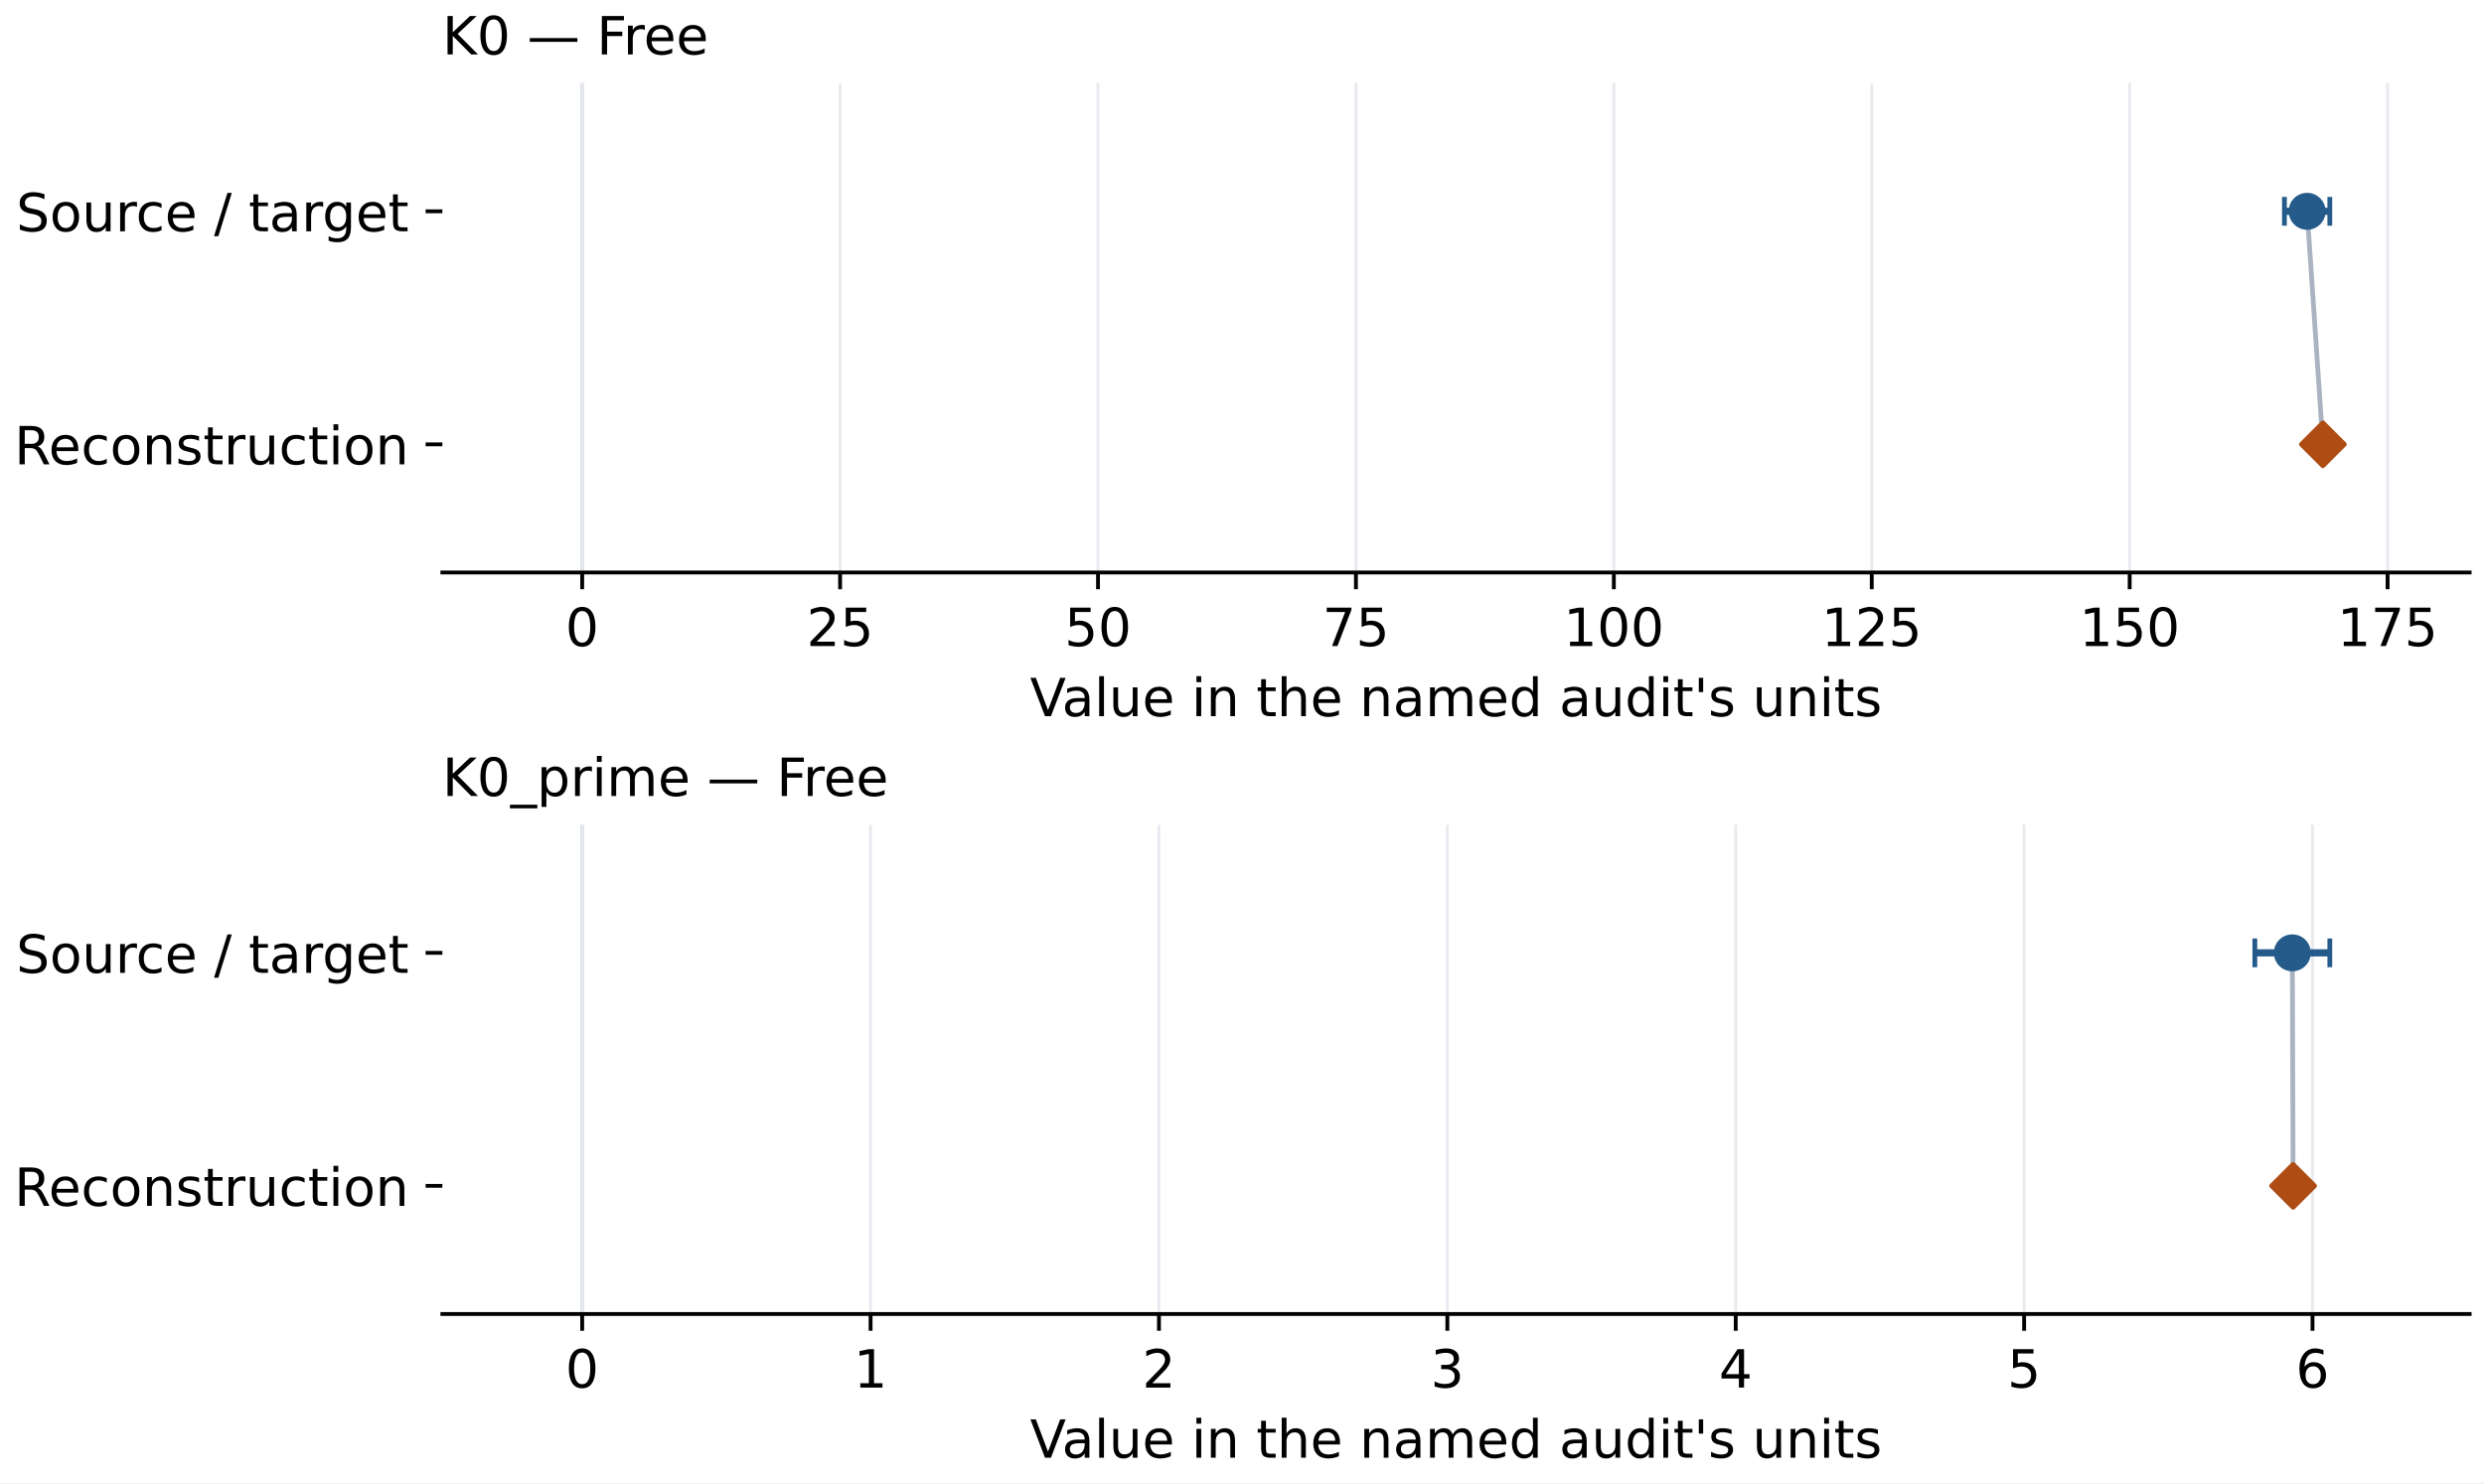
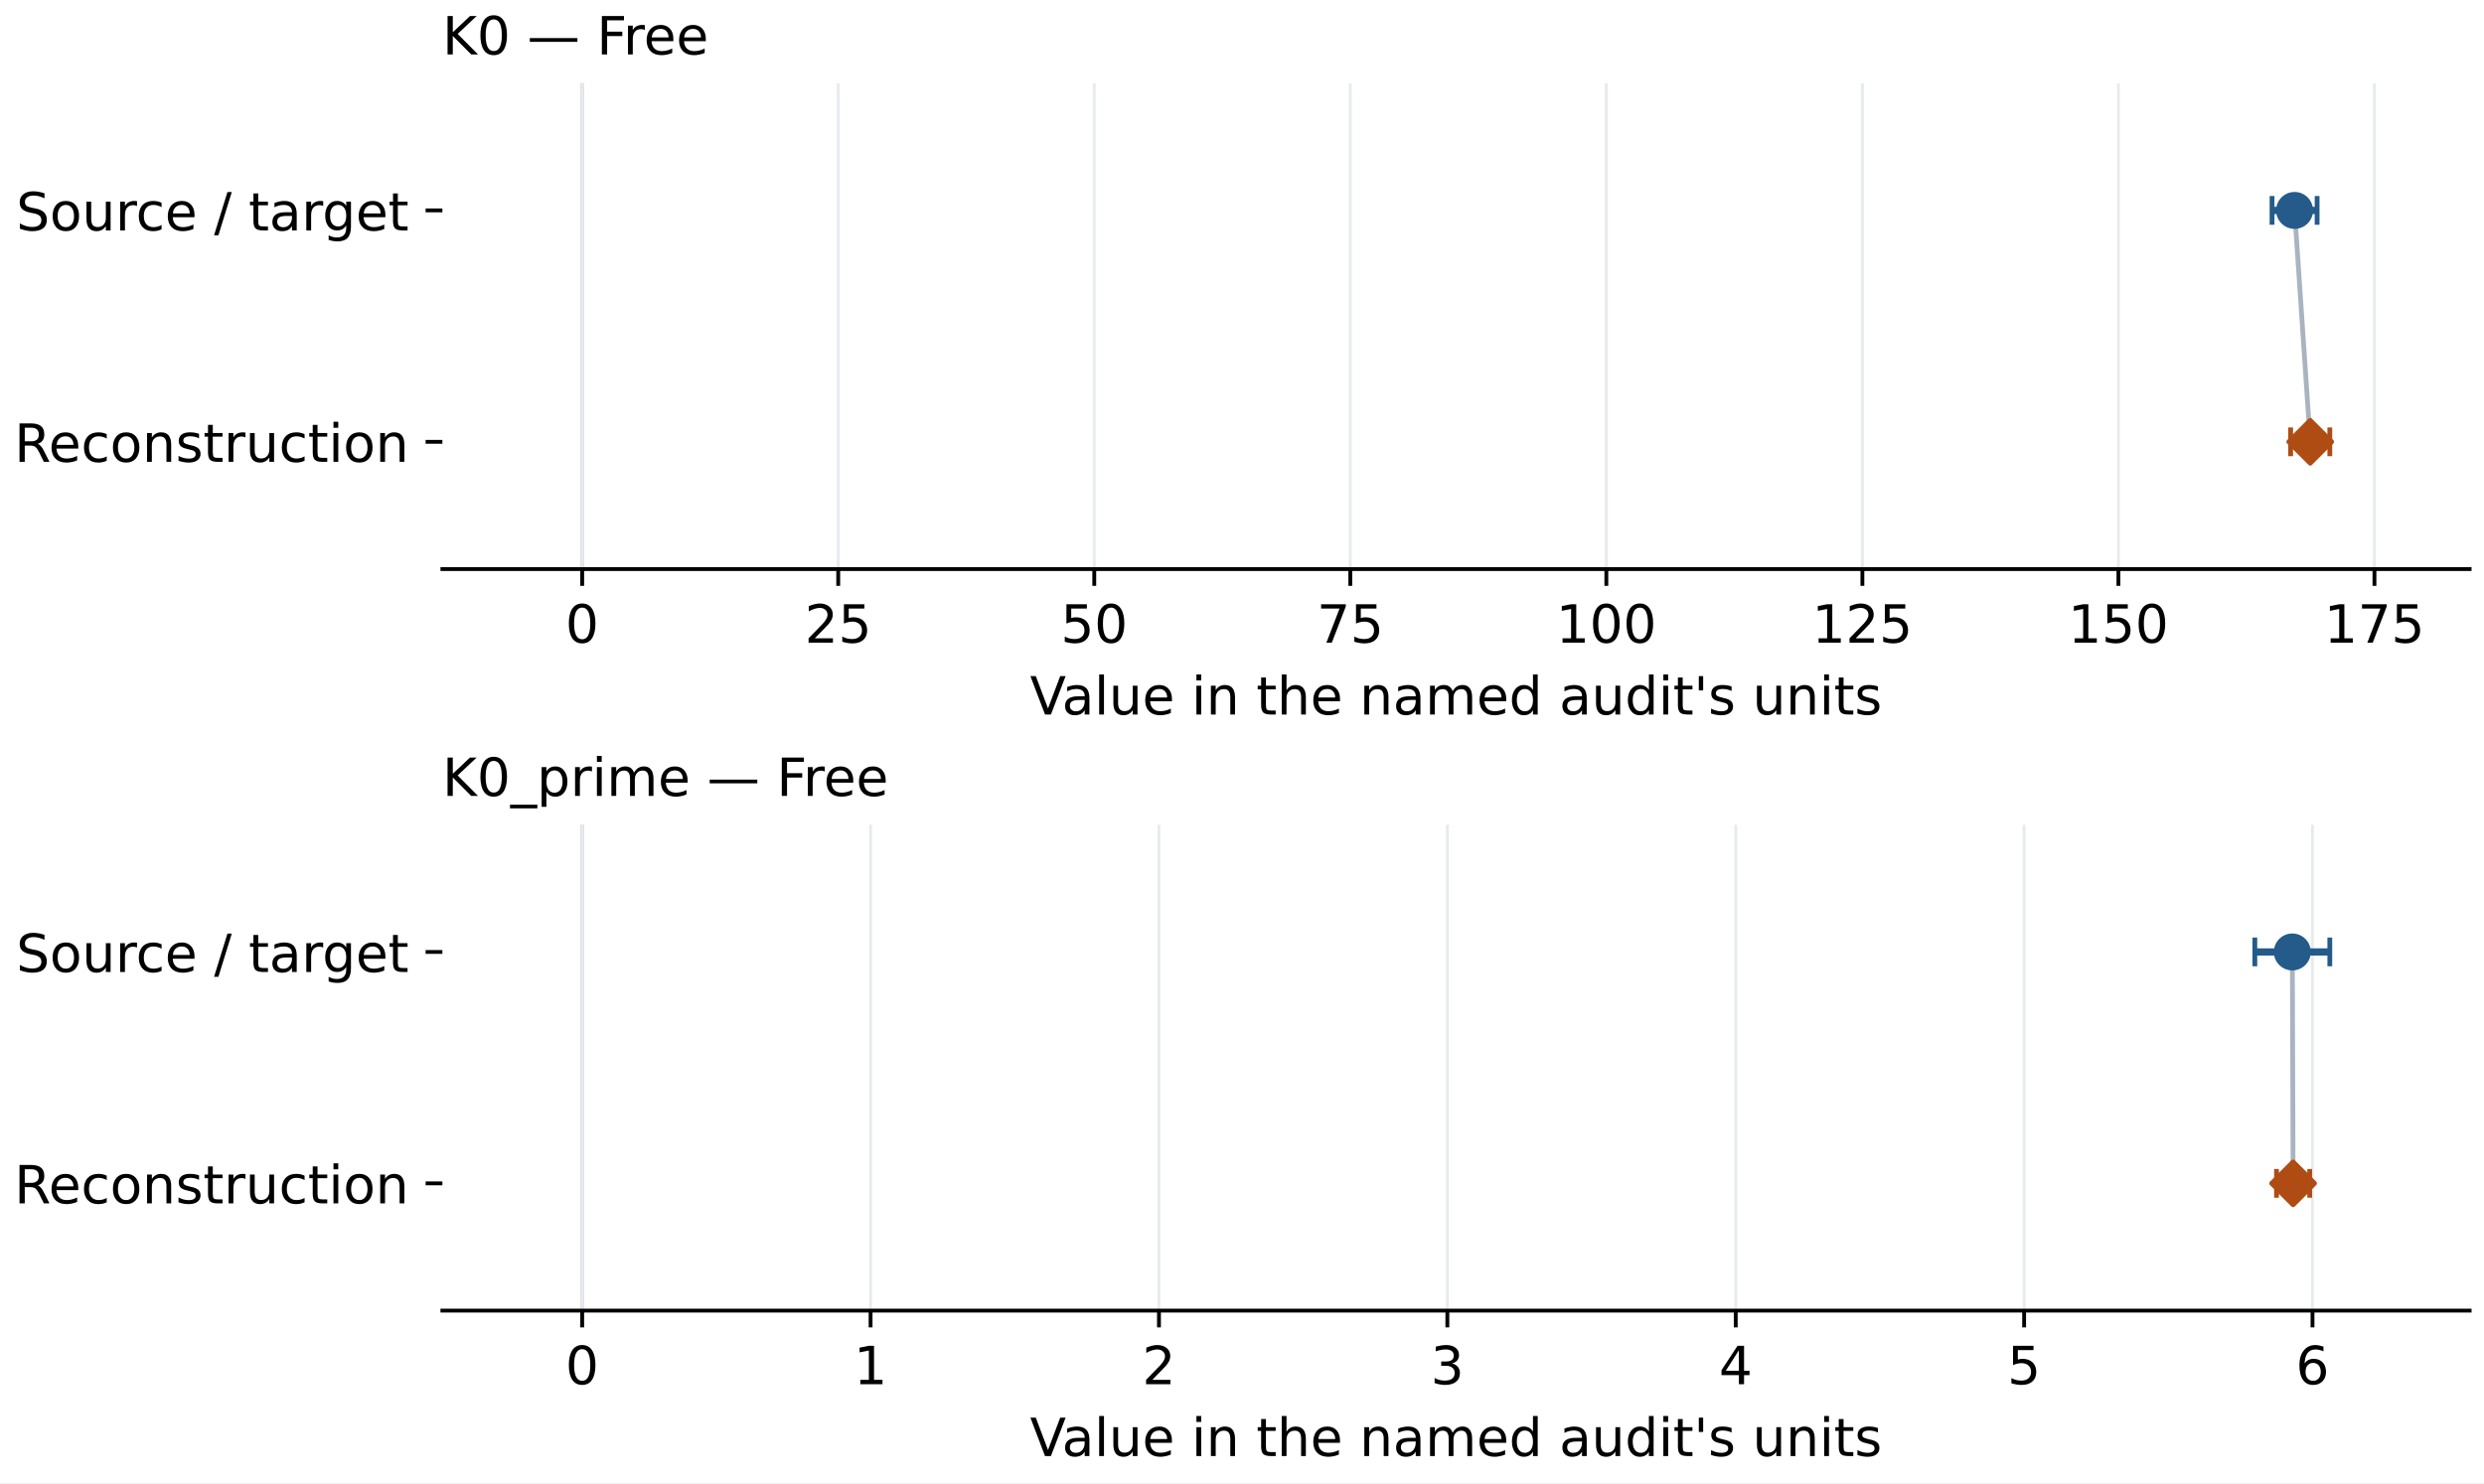
<svg xmlns="http://www.w3.org/2000/svg" xmlns:xlink="http://www.w3.org/1999/xlink" width="518.4pt" height="309.6pt" viewBox="0 0 518.4 309.6" version="1.1">
  <defs>
    <style type="text/css">*{stroke-linejoin: round; stroke-linecap: butt}</style>
  </defs>
  <g id="figure_1">
    <g id="patch_1">
      <path d="M 0 309.6 L 518.4 309.6 L 518.4 0 L 0 0 z " style="fill: #ffffff" />
    </g>
    <g id="axes_1">
      <g id="patch_2">
-         <path d="M 92.321 119.508 L 515.4 119.508 L 515.4 17.359 L 92.321 17.359 z " style="fill: #ffffff" />
+         <path d="M 92.323 118.798 L 515.4 118.798 L 515.4 17.358 L 92.323 17.358 z " style="fill: #ffffff" />
      </g>
      <g id="line2d_1">
-         <path d="M 121.499 119.508 L 121.499 17.359 " clip-path="url(#p881a610187)" style="fill: none; stroke: #c3cad2; stroke-width: 0.7; stroke-linecap: square" />
+         <path d="M 121.501 118.798 L 121.501 17.358 " clip-path="url(#pa77cc06cfe)" style="fill: none; stroke: #c3cad2; stroke-width: 0.7; stroke-linecap: square" />
      </g>
      <g id="line2d_2">
-         <path d="M 481.485 44.112 L 484.777 92.754 " clip-path="url(#p881a610187)" style="fill: none; stroke: #aab4c0; stroke-linecap: square" />
+         <path d="M 478.868 43.925 L 482.135 92.231 " clip-path="url(#pa77cc06cfe)" style="fill: none; stroke: #aab4c0; stroke-linecap: square" />
      </g>
      <g id="matplotlib.axis_1">
        <g id="xtick_1">
          <g id="line2d_3">
-             <path d="M 121.499 119.508 L 121.499 17.359 " clip-path="url(#p881a610187)" style="fill: none; stroke: #e7eaee; stroke-width: 0.6; stroke-linecap: square" />
+             <path d="M 121.501 118.798 L 121.501 17.358 " clip-path="url(#pa77cc06cfe)" style="fill: none; stroke: #e7eaee; stroke-width: 0.6; stroke-linecap: square" />
          </g>
          <g id="line2d_4">
            <defs>
              <path id="mb45e14ee2d" d="M 0 0 L 0 3.5 " style="stroke: #000000; stroke-width: 0.8" />
            </defs>
            <g>
-               <use xlink:href="#mb45e14ee2d" x="121.499" y="119.508" style="stroke: #000000; stroke-width: 0.8" />
+               <use xlink:href="#mb45e14ee2d" x="121.501" y="118.798" style="stroke: #000000; stroke-width: 0.8" />
            </g>
          </g>
          <g id="text_1">
-             <text style="font: 11px 'DejaVu Sans', Arial, sans-serif; text-anchor: middle" x="121.499" y="134.866" transform="rotate(-0 121.4993 134.8662)">0</text>
+             <text style="font-size: 11px; font-family: 'DejaVu Sans', Arial, sans-serif; text-anchor: middle" x="121.501" y="134.156" transform="rotate(-0 121.5009 134.1559)">0</text>
          </g>
        </g>
        <g id="xtick_2">
          <g id="line2d_5">
-             <path d="M 175.325 119.508 L 175.325 17.359 " clip-path="url(#p881a610187)" style="fill: none; stroke: #e7eaee; stroke-width: 0.6; stroke-linecap: square" />
+             <path d="M 174.935 118.798 L 174.935 17.358 " clip-path="url(#pa77cc06cfe)" style="fill: none; stroke: #e7eaee; stroke-width: 0.6; stroke-linecap: square" />
          </g>
          <g id="line2d_6">
            <g>
-               <use xlink:href="#mb45e14ee2d" x="175.325" y="119.508" style="stroke: #000000; stroke-width: 0.8" />
+               <use xlink:href="#mb45e14ee2d" x="174.935" y="118.798" style="stroke: #000000; stroke-width: 0.8" />
            </g>
          </g>
          <g id="text_2">
-             <text style="font: 11px 'DejaVu Sans', Arial, sans-serif; text-anchor: middle" x="175.325" y="134.866" transform="rotate(-0 175.325 134.8662)">25</text>
+             <text style="font-size: 11px; font-family: 'DejaVu Sans', Arial, sans-serif; text-anchor: middle" x="174.935" y="134.156" transform="rotate(-0 174.9349 134.1559)">25</text>
          </g>
        </g>
        <g id="xtick_3">
          <g id="line2d_7">
-             <path d="M 229.151 119.508 L 229.151 17.359 " clip-path="url(#p881a610187)" style="fill: none; stroke: #e7eaee; stroke-width: 0.6; stroke-linecap: square" />
+             <path d="M 228.369 118.798 L 228.369 17.358 " clip-path="url(#pa77cc06cfe)" style="fill: none; stroke: #e7eaee; stroke-width: 0.6; stroke-linecap: square" />
          </g>
          <g id="line2d_8">
            <g>
-               <use xlink:href="#mb45e14ee2d" x="229.151" y="119.508" style="stroke: #000000; stroke-width: 0.8" />
+               <use xlink:href="#mb45e14ee2d" x="228.369" y="118.798" style="stroke: #000000; stroke-width: 0.8" />
            </g>
          </g>
          <g id="text_3">
-             <text style="font: 11px 'DejaVu Sans', Arial, sans-serif; text-anchor: middle" x="229.151" y="134.866" transform="rotate(-0 229.1506 134.8662)">50</text>
+             <text style="font-size: 11px; font-family: 'DejaVu Sans', Arial, sans-serif; text-anchor: middle" x="228.369" y="134.156" transform="rotate(-0 228.3689 134.1559)">50</text>
          </g>
        </g>
        <g id="xtick_4">
          <g id="line2d_9">
-             <path d="M 282.976 119.508 L 282.976 17.359 " clip-path="url(#p881a610187)" style="fill: none; stroke: #e7eaee; stroke-width: 0.6; stroke-linecap: square" />
+             <path d="M 281.803 118.798 L 281.803 17.358 " clip-path="url(#pa77cc06cfe)" style="fill: none; stroke: #e7eaee; stroke-width: 0.6; stroke-linecap: square" />
          </g>
          <g id="line2d_10">
            <g>
-               <use xlink:href="#mb45e14ee2d" x="282.976" y="119.508" style="stroke: #000000; stroke-width: 0.8" />
+               <use xlink:href="#mb45e14ee2d" x="281.803" y="118.798" style="stroke: #000000; stroke-width: 0.8" />
            </g>
          </g>
          <g id="text_4">
-             <text style="font: 11px 'DejaVu Sans', Arial, sans-serif; text-anchor: middle" x="282.976" y="134.866" transform="rotate(-0 282.9763 134.8662)">75</text>
+             <text style="font-size: 11px; font-family: 'DejaVu Sans', Arial, sans-serif; text-anchor: middle" x="281.803" y="134.156" transform="rotate(-0 281.8029 134.1559)">75</text>
          </g>
        </g>
        <g id="xtick_5">
          <g id="line2d_11">
-             <path d="M 336.802 119.508 L 336.802 17.359 " clip-path="url(#p881a610187)" style="fill: none; stroke: #e7eaee; stroke-width: 0.6; stroke-linecap: square" />
+             <path d="M 335.237 118.798 L 335.237 17.358 " clip-path="url(#pa77cc06cfe)" style="fill: none; stroke: #e7eaee; stroke-width: 0.6; stroke-linecap: square" />
          </g>
          <g id="line2d_12">
            <g>
-               <use xlink:href="#mb45e14ee2d" x="336.802" y="119.508" style="stroke: #000000; stroke-width: 0.8" />
+               <use xlink:href="#mb45e14ee2d" x="335.237" y="118.798" style="stroke: #000000; stroke-width: 0.8" />
            </g>
          </g>
          <g id="text_5">
-             <text style="font: 11px 'DejaVu Sans', Arial, sans-serif; text-anchor: middle" x="336.802" y="134.866" transform="rotate(-0 336.8019 134.8662)">100</text>
+             <text style="font-size: 11px; font-family: 'DejaVu Sans', Arial, sans-serif; text-anchor: middle" x="335.237" y="134.156" transform="rotate(-0 335.2369 134.1559)">100</text>
          </g>
        </g>
        <g id="xtick_6">
          <g id="line2d_13">
-             <path d="M 390.628 119.508 L 390.628 17.359 " clip-path="url(#p881a610187)" style="fill: none; stroke: #e7eaee; stroke-width: 0.6; stroke-linecap: square" />
+             <path d="M 388.671 118.798 L 388.671 17.358 " clip-path="url(#pa77cc06cfe)" style="fill: none; stroke: #e7eaee; stroke-width: 0.6; stroke-linecap: square" />
          </g>
          <g id="line2d_14">
            <g>
-               <use xlink:href="#mb45e14ee2d" x="390.628" y="119.508" style="stroke: #000000; stroke-width: 0.8" />
+               <use xlink:href="#mb45e14ee2d" x="388.671" y="118.798" style="stroke: #000000; stroke-width: 0.8" />
            </g>
          </g>
          <g id="text_6">
-             <text style="font: 11px 'DejaVu Sans', Arial, sans-serif; text-anchor: middle" x="390.628" y="134.866" transform="rotate(-0 390.6276 134.8662)">125</text>
+             <text style="font-size: 11px; font-family: 'DejaVu Sans', Arial, sans-serif; text-anchor: middle" x="388.671" y="134.156" transform="rotate(-0 388.671 134.1559)">125</text>
          </g>
        </g>
        <g id="xtick_7">
          <g id="line2d_15">
-             <path d="M 444.453 119.508 L 444.453 17.359 " clip-path="url(#p881a610187)" style="fill: none; stroke: #e7eaee; stroke-width: 0.6; stroke-linecap: square" />
+             <path d="M 442.105 118.798 L 442.105 17.358 " clip-path="url(#pa77cc06cfe)" style="fill: none; stroke: #e7eaee; stroke-width: 0.6; stroke-linecap: square" />
          </g>
          <g id="line2d_16">
            <g>
-               <use xlink:href="#mb45e14ee2d" x="444.453" y="119.508" style="stroke: #000000; stroke-width: 0.8" />
+               <use xlink:href="#mb45e14ee2d" x="442.105" y="118.798" style="stroke: #000000; stroke-width: 0.8" />
            </g>
          </g>
          <g id="text_7">
-             <text style="font: 11px 'DejaVu Sans', Arial, sans-serif; text-anchor: middle" x="444.453" y="134.866" transform="rotate(-0 444.4532 134.8662)">150</text>
+             <text style="font-size: 11px; font-family: 'DejaVu Sans', Arial, sans-serif; text-anchor: middle" x="442.105" y="134.156" transform="rotate(-0 442.105 134.1559)">150</text>
          </g>
        </g>
        <g id="xtick_8">
          <g id="line2d_17">
-             <path d="M 498.279 119.508 L 498.279 17.359 " clip-path="url(#p881a610187)" style="fill: none; stroke: #e7eaee; stroke-width: 0.6; stroke-linecap: square" />
+             <path d="M 495.539 118.798 L 495.539 17.358 " clip-path="url(#pa77cc06cfe)" style="fill: none; stroke: #e7eaee; stroke-width: 0.6; stroke-linecap: square" />
          </g>
          <g id="line2d_18">
            <g>
-               <use xlink:href="#mb45e14ee2d" x="498.279" y="119.508" style="stroke: #000000; stroke-width: 0.8" />
+               <use xlink:href="#mb45e14ee2d" x="495.539" y="118.798" style="stroke: #000000; stroke-width: 0.8" />
            </g>
          </g>
          <g id="text_8">
-             <text style="font: 11px 'DejaVu Sans', Arial, sans-serif; text-anchor: middle" x="498.279" y="134.866" transform="rotate(-0 498.2789 134.8662)">175</text>
+             <text style="font-size: 11px; font-family: 'DejaVu Sans', Arial, sans-serif; text-anchor: middle" x="495.539" y="134.156" transform="rotate(-0 495.539 134.1559)">175</text>
          </g>
        </g>
        <g id="text_9">
-           <text style="font: 11px 'DejaVu Sans', Arial, sans-serif; text-anchor: middle" x="303.861" y="149.512" transform="rotate(-0 303.8606 149.5121)">Value in the named audit's units</text>
+           <text style="font-size: 11px; font-family: 'DejaVu Sans', Arial, sans-serif; text-anchor: middle" x="303.861" y="149.157" transform="rotate(-0 303.8615 149.1568)">Value in the named audit's units</text>
        </g>
      </g>
      <g id="matplotlib.axis_2">
        <g id="ytick_1">
          <g id="line2d_19">
            <defs>
              <path id="m7f30f8d901" d="M 0 0 L -3.5 0 " style="stroke: #000000; stroke-width: 0.8" />
            </defs>
            <g>
-               <use xlink:href="#m7f30f8d901" x="92.321" y="92.754" style="stroke: #000000; stroke-width: 0.8" />
+               <use xlink:href="#m7f30f8d901" x="92.323" y="92.231" style="stroke: #000000; stroke-width: 0.8" />
            </g>
          </g>
          <g id="text_10">
-             <text style="font: 11px 'DejaVu Sans', Arial, sans-serif; text-anchor: end" x="85.321" y="96.934" transform="rotate(-0 85.32149 96.93362)">Reconstruction</text>
+             <text style="font-size: 11px; font-family: 'DejaVu Sans', Arial, sans-serif; text-anchor: end" x="85.323" y="96.41" transform="rotate(-0 85.32321 96.40978)">Reconstruction</text>
          </g>
        </g>
        <g id="ytick_2">
          <g id="line2d_20">
            <g>
-               <use xlink:href="#m7f30f8d901" x="92.321" y="44.112" style="stroke: #000000; stroke-width: 0.8" />
+               <use xlink:href="#m7f30f8d901" x="92.323" y="43.925" style="stroke: #000000; stroke-width: 0.8" />
            </g>
          </g>
          <g id="text_11">
-             <text style="font: 11px 'DejaVu Sans', Arial, sans-serif; text-anchor: end" x="85.321" y="48.291" transform="rotate(-0 85.32149 48.29107)">Source / target</text>
+             <text style="font-size: 11px; font-family: 'DejaVu Sans', Arial, sans-serif; text-anchor: end" x="85.323" y="48.104" transform="rotate(-0 85.32321 48.1042)">Source / target</text>
          </g>
        </g>
      </g>
      <g id="PathCollection_1">
        <defs>
          <path id="m5b1aaaca44" d="M 0 3.354 C 0.89 3.354 1.743 3.001 2.372 2.372 C 3.001 1.743 3.354 0.89 3.354 0 C 3.354 -0.89 3.001 -1.743 2.372 -2.372 C 1.743 -3.001 0.89 -3.354 0 -3.354 C -0.89 -3.354 -1.743 -3.001 -2.372 -2.372 C -3.001 -1.743 -3.354 -0.89 -3.354 0 C -3.354 0.89 -3.001 1.743 -2.372 2.372 C -1.743 3.001 -0.89 3.354 0 3.354 z " style="stroke: #245b8a" />
        </defs>
-         <g clip-path="url(#p881a610187)">
-           <use xlink:href="#m5b1aaaca44" x="481.485" y="44.112" style="fill: #245b8a; stroke: #245b8a" />
+         <g clip-path="url(#pa77cc06cfe)">
+           <use xlink:href="#m5b1aaaca44" x="478.868" y="43.925" style="fill: #245b8a; stroke: #245b8a" />
        </g>
      </g>
      <g id="PathCollection_2">
        <defs>
          <path id="m79c71298e6" d="M -0 4.472 L 4.472 0 L 0 -4.472 L -4.472 -0 z " style="stroke: #ae4c14" />
        </defs>
-         <g clip-path="url(#p881a610187)">
-           <use xlink:href="#m79c71298e6" x="484.777" y="92.754" style="fill: #ae4c14; stroke: #ae4c14" />
+         <g clip-path="url(#pa77cc06cfe)">
+           <use xlink:href="#m79c71298e6" x="482.135" y="92.231" style="fill: #ae4c14; stroke: #ae4c14" />
        </g>
      </g>
      <g id="LineCollection_1">
-         <path d="M 476.749 44.112 L 486.222 44.112 " clip-path="url(#p881a610187)" style="fill: none; stroke: #245b8a; stroke-width: 1.5" />
+         <path d="M 474.165 43.925 L 483.57 43.925 " clip-path="url(#pa77cc06cfe)" style="fill: none; stroke: #245b8a; stroke-width: 1.5" />
      </g>
      <g id="line2d_21">
        <defs>
          <path id="m002537e231" d="M 0 3 L 0 -3 " style="stroke: #245b8a" />
        </defs>
-         <g clip-path="url(#p881a610187)">
-           <use xlink:href="#m002537e231" x="476.749" y="44.112" style="fill: #245b8a; stroke: #245b8a" />
+         <g clip-path="url(#pa77cc06cfe)">
+           <use xlink:href="#m002537e231" x="474.165" y="43.925" style="fill: #245b8a; stroke: #245b8a" />
        </g>
      </g>
      <g id="line2d_22">
-         <g clip-path="url(#p881a610187)">
-           <use xlink:href="#m002537e231" x="486.222" y="44.112" style="fill: #245b8a; stroke: #245b8a" />
+         <g clip-path="url(#pa77cc06cfe)">
+           <use xlink:href="#m002537e231" x="483.57" y="43.925" style="fill: #245b8a; stroke: #245b8a" />
+         </g>
+       </g>
+       <g id="LineCollection_2">
+         <path d="M 478.048 92.231 L 486.222 92.231 " clip-path="url(#pa77cc06cfe)" style="fill: none; stroke: #ae4c14; stroke-width: 1.5" />
+       </g>
+       <g id="line2d_23">
+         <defs>
+           <path id="m3def4cd5cd" d="M 0 3 L 0 -3 " style="stroke: #ae4c14" />
+         </defs>
+         <g clip-path="url(#pa77cc06cfe)">
+           <use xlink:href="#m3def4cd5cd" x="478.048" y="92.231" style="fill: #ae4c14; stroke: #ae4c14" />
+         </g>
+       </g>
+       <g id="line2d_24">
+         <g clip-path="url(#pa77cc06cfe)">
+           <use xlink:href="#m3def4cd5cd" x="486.222" y="92.231" style="fill: #ae4c14; stroke: #ae4c14" />
        </g>
      </g>
      <g id="patch_3">
-         <path d="M 92.321 119.508 L 515.4 119.508 " style="fill: none; stroke: #000000; stroke-width: 0.8; stroke-linejoin: miter; stroke-linecap: square" />
+         <path d="M 92.323 118.798 L 515.4 118.798 " style="fill: none; stroke: #000000; stroke-width: 0.8; stroke-linejoin: miter; stroke-linecap: square" />
      </g>
      <g id="text_12">
-         <text style="font: 11px 'DejaVu Sans', Arial, sans-serif; text-anchor: start" x="92.321" y="11.359" transform="rotate(-0 92.32149 11.35852)">K0 — Free</text>
+         <text style="font-size: 11px; font-family: 'DejaVu Sans', Arial, sans-serif; text-anchor: start" x="92.323" y="11.358" transform="rotate(-0 92.32321 11.35766)">K0 — Free</text>
      </g>
    </g>
    <g id="axes_2">
      <g id="patch_4">
-         <path d="M 92.321 274.308 L 515.4 274.308 L 515.4 172.159 L 92.321 172.159 z " style="fill: #ffffff" />
-       </g>
-       <g id="line2d_23">
-         <path d="M 121.499 274.308 L 121.499 172.159 " clip-path="url(#pee1d3cd779)" style="fill: none; stroke: #c3cad2; stroke-width: 0.7; stroke-linecap: square" />
-       </g>
-       <g id="line2d_24">
-         <path d="M 478.398 198.912 L 478.562 247.554 " clip-path="url(#pee1d3cd779)" style="fill: none; stroke: #aab4c0; stroke-linecap: square" />
+         <path d="M 92.323 273.599 L 515.4 273.599 L 515.4 172.158 L 92.323 172.158 z " style="fill: #ffffff" />
+       </g>
+       <g id="line2d_25">
+         <path d="M 121.501 273.599 L 121.501 172.158 " clip-path="url(#pa36fc6f845)" style="fill: none; stroke: #c3cad2; stroke-width: 0.7; stroke-linecap: square" />
+       </g>
+       <g id="line2d_26">
+         <path d="M 478.398 198.726 L 478.562 247.031 " clip-path="url(#pa36fc6f845)" style="fill: none; stroke: #aab4c0; stroke-linecap: square" />
      </g>
      <g id="matplotlib.axis_3">
        <g id="xtick_9">
-           <g id="line2d_25">
-             <path d="M 121.499 274.308 L 121.499 172.159 " clip-path="url(#pee1d3cd779)" style="fill: none; stroke: #e7eaee; stroke-width: 0.6; stroke-linecap: square" />
-           </g>
-           <g id="line2d_26">
-             <g>
-               <use xlink:href="#mb45e14ee2d" x="121.499" y="274.308" style="stroke: #000000; stroke-width: 0.8" />
+           <g id="line2d_27">
+             <path d="M 121.501 273.599 L 121.501 172.158 " clip-path="url(#pa36fc6f845)" style="fill: none; stroke: #e7eaee; stroke-width: 0.6; stroke-linecap: square" />
+           </g>
+           <g id="line2d_28">
+             <g>
+               <use xlink:href="#mb45e14ee2d" x="121.501" y="273.599" style="stroke: #000000; stroke-width: 0.8" />
            </g>
          </g>
          <g id="text_13">
-             <text style="font: 11px 'DejaVu Sans', Arial, sans-serif; text-anchor: middle" x="121.499" y="289.666" transform="rotate(-0 121.4993 289.6662)">0</text>
+             <text style="font-size: 11px; font-family: 'DejaVu Sans', Arial, sans-serif; text-anchor: middle" x="121.501" y="288.956" transform="rotate(-0 121.5009 288.9563)">0</text>
          </g>
        </g>
        <g id="xtick_10">
-           <g id="line2d_27">
-             <path d="M 181.685 274.308 L 181.685 172.159 " clip-path="url(#pee1d3cd779)" style="fill: none; stroke: #e7eaee; stroke-width: 0.6; stroke-linecap: square" />
-           </g>
-           <g id="line2d_28">
-             <g>
-               <use xlink:href="#mb45e14ee2d" x="181.685" y="274.308" style="stroke: #000000; stroke-width: 0.8" />
+           <g id="line2d_29">
+             <path d="M 181.686 273.599 L 181.686 172.158 " clip-path="url(#pa36fc6f845)" style="fill: none; stroke: #e7eaee; stroke-width: 0.6; stroke-linecap: square" />
+           </g>
+           <g id="line2d_30">
+             <g>
+               <use xlink:href="#mb45e14ee2d" x="181.686" y="273.599" style="stroke: #000000; stroke-width: 0.8" />
            </g>
          </g>
          <g id="text_14">
-             <text style="font: 11px 'DejaVu Sans', Arial, sans-serif; text-anchor: middle" x="181.685" y="289.666" transform="rotate(-0 181.6846 289.6662)">1</text>
+             <text style="font-size: 11px; font-family: 'DejaVu Sans', Arial, sans-serif; text-anchor: middle" x="181.686" y="288.956" transform="rotate(-0 181.6859 288.9563)">1</text>
          </g>
        </g>
        <g id="xtick_11">
-           <g id="line2d_29">
-             <path d="M 241.87 274.308 L 241.87 172.159 " clip-path="url(#pee1d3cd779)" style="fill: none; stroke: #e7eaee; stroke-width: 0.6; stroke-linecap: square" />
-           </g>
-           <g id="line2d_30">
-             <g>
-               <use xlink:href="#mb45e14ee2d" x="241.87" y="274.308" style="stroke: #000000; stroke-width: 0.8" />
+           <g id="line2d_31">
+             <path d="M 241.871 273.599 L 241.871 172.158 " clip-path="url(#pa36fc6f845)" style="fill: none; stroke: #e7eaee; stroke-width: 0.6; stroke-linecap: square" />
+           </g>
+           <g id="line2d_32">
+             <g>
+               <use xlink:href="#mb45e14ee2d" x="241.871" y="273.599" style="stroke: #000000; stroke-width: 0.8" />
            </g>
          </g>
          <g id="text_15">
-             <text style="font: 11px 'DejaVu Sans', Arial, sans-serif; text-anchor: middle" x="241.87" y="289.666" transform="rotate(-0 241.8698 289.6662)">2</text>
+             <text style="font-size: 11px; font-family: 'DejaVu Sans', Arial, sans-serif; text-anchor: middle" x="241.871" y="288.956" transform="rotate(-0 241.8709 288.9563)">2</text>
          </g>
        </g>
        <g id="xtick_12">
-           <g id="line2d_31">
-             <path d="M 302.055 274.308 L 302.055 172.159 " clip-path="url(#pee1d3cd779)" style="fill: none; stroke: #e7eaee; stroke-width: 0.6; stroke-linecap: square" />
-           </g>
-           <g id="line2d_32">
-             <g>
-               <use xlink:href="#mb45e14ee2d" x="302.055" y="274.308" style="stroke: #000000; stroke-width: 0.8" />
+           <g id="line2d_33">
+             <path d="M 302.056 273.599 L 302.056 172.158 " clip-path="url(#pa36fc6f845)" style="fill: none; stroke: #e7eaee; stroke-width: 0.6; stroke-linecap: square" />
+           </g>
+           <g id="line2d_34">
+             <g>
+               <use xlink:href="#mb45e14ee2d" x="302.056" y="273.599" style="stroke: #000000; stroke-width: 0.8" />
            </g>
          </g>
          <g id="text_16">
-             <text style="font: 11px 'DejaVu Sans', Arial, sans-serif; text-anchor: middle" x="302.055" y="289.666" transform="rotate(-0 302.0551 289.6662)">3</text>
+             <text style="font-size: 11px; font-family: 'DejaVu Sans', Arial, sans-serif; text-anchor: middle" x="302.056" y="288.956" transform="rotate(-0 302.0559 288.9563)">3</text>
          </g>
        </g>
        <g id="xtick_13">
-           <g id="line2d_33">
-             <path d="M 362.24 274.308 L 362.24 172.159 " clip-path="url(#pee1d3cd779)" style="fill: none; stroke: #e7eaee; stroke-width: 0.6; stroke-linecap: square" />
-           </g>
-           <g id="line2d_34">
-             <g>
-               <use xlink:href="#mb45e14ee2d" x="362.24" y="274.308" style="stroke: #000000; stroke-width: 0.8" />
+           <g id="line2d_35">
+             <path d="M 362.241 273.599 L 362.241 172.158 " clip-path="url(#pa36fc6f845)" style="fill: none; stroke: #e7eaee; stroke-width: 0.6; stroke-linecap: square" />
+           </g>
+           <g id="line2d_36">
+             <g>
+               <use xlink:href="#mb45e14ee2d" x="362.241" y="273.599" style="stroke: #000000; stroke-width: 0.8" />
            </g>
          </g>
          <g id="text_17">
-             <text style="font: 11px 'DejaVu Sans', Arial, sans-serif; text-anchor: middle" x="362.24" y="289.666" transform="rotate(-0 362.2403 289.6662)">4</text>
+             <text style="font-size: 11px; font-family: 'DejaVu Sans', Arial, sans-serif; text-anchor: middle" x="362.241" y="288.956" transform="rotate(-0 362.2409 288.9563)">4</text>
          </g>
        </g>
        <g id="xtick_14">
-           <g id="line2d_35">
-             <path d="M 422.426 274.308 L 422.426 172.159 " clip-path="url(#pee1d3cd779)" style="fill: none; stroke: #e7eaee; stroke-width: 0.6; stroke-linecap: square" />
-           </g>
-           <g id="line2d_36">
-             <g>
-               <use xlink:href="#mb45e14ee2d" x="422.426" y="274.308" style="stroke: #000000; stroke-width: 0.8" />
+           <g id="line2d_37">
+             <path d="M 422.426 273.599 L 422.426 172.158 " clip-path="url(#pa36fc6f845)" style="fill: none; stroke: #e7eaee; stroke-width: 0.6; stroke-linecap: square" />
+           </g>
+           <g id="line2d_38">
+             <g>
+               <use xlink:href="#mb45e14ee2d" x="422.426" y="273.599" style="stroke: #000000; stroke-width: 0.8" />
            </g>
          </g>
          <g id="text_18">
-             <text style="font: 11px 'DejaVu Sans', Arial, sans-serif; text-anchor: middle" x="422.426" y="289.666" transform="rotate(-0 422.4256 289.6662)">5</text>
+             <text style="font-size: 11px; font-family: 'DejaVu Sans', Arial, sans-serif; text-anchor: middle" x="422.426" y="288.956" transform="rotate(-0 422.426 288.9563)">5</text>
          </g>
        </g>
        <g id="xtick_15">
-           <g id="line2d_37">
-             <path d="M 482.611 274.308 L 482.611 172.159 " clip-path="url(#pee1d3cd779)" style="fill: none; stroke: #e7eaee; stroke-width: 0.6; stroke-linecap: square" />
-           </g>
-           <g id="line2d_38">
-             <g>
-               <use xlink:href="#mb45e14ee2d" x="482.611" y="274.308" style="stroke: #000000; stroke-width: 0.8" />
+           <g id="line2d_39">
+             <path d="M 482.611 273.599 L 482.611 172.158 " clip-path="url(#pa36fc6f845)" style="fill: none; stroke: #e7eaee; stroke-width: 0.6; stroke-linecap: square" />
+           </g>
+           <g id="line2d_40">
+             <g>
+               <use xlink:href="#mb45e14ee2d" x="482.611" y="273.599" style="stroke: #000000; stroke-width: 0.8" />
            </g>
          </g>
          <g id="text_19">
-             <text style="font: 11px 'DejaVu Sans', Arial, sans-serif; text-anchor: middle" x="482.611" y="289.666" transform="rotate(-0 482.6108 289.6662)">6</text>
+             <text style="font-size: 11px; font-family: 'DejaVu Sans', Arial, sans-serif; text-anchor: middle" x="482.611" y="288.956" transform="rotate(-0 482.611 288.9563)">6</text>
          </g>
        </g>
        <g id="text_20">
-           <text style="font: 11px 'DejaVu Sans', Arial, sans-serif; text-anchor: middle" x="303.861" y="304.312" transform="rotate(-0 303.8606 304.3121)">Value in the named audit's units</text>
+           <text style="font-size: 11px; font-family: 'DejaVu Sans', Arial, sans-serif; text-anchor: middle" x="303.861" y="303.957" transform="rotate(-0 303.8615 303.9572)">Value in the named audit's units</text>
        </g>
      </g>
      <g id="matplotlib.axis_4">
        <g id="ytick_3">
-           <g id="line2d_39">
-             <g>
-               <use xlink:href="#m7f30f8d901" x="92.321" y="247.554" style="stroke: #000000; stroke-width: 0.8" />
+           <g id="line2d_41">
+             <g>
+               <use xlink:href="#m7f30f8d901" x="92.323" y="247.031" style="stroke: #000000; stroke-width: 0.8" />
            </g>
          </g>
          <g id="text_21">
-             <text style="font: 11px 'DejaVu Sans', Arial, sans-serif; text-anchor: end" x="85.321" y="251.734" transform="rotate(-0 85.32149 251.7336)">Reconstruction</text>
+             <text style="font-size: 11px; font-family: 'DejaVu Sans', Arial, sans-serif; text-anchor: end" x="85.323" y="251.21" transform="rotate(-0 85.32321 251.2102)">Reconstruction</text>
          </g>
        </g>
        <g id="ytick_4">
-           <g id="line2d_40">
-             <g>
-               <use xlink:href="#m7f30f8d901" x="92.321" y="198.912" style="stroke: #000000; stroke-width: 0.8" />
+           <g id="line2d_42">
+             <g>
+               <use xlink:href="#m7f30f8d901" x="92.323" y="198.726" style="stroke: #000000; stroke-width: 0.8" />
            </g>
          </g>
          <g id="text_22">
-             <text style="font: 11px 'DejaVu Sans', Arial, sans-serif; text-anchor: end" x="85.321" y="203.091" transform="rotate(-0 85.32149 203.0911)">Source / target</text>
+             <text style="font-size: 11px; font-family: 'DejaVu Sans', Arial, sans-serif; text-anchor: end" x="85.323" y="202.905" transform="rotate(-0 85.32321 202.9046)">Source / target</text>
          </g>
        </g>
      </g>
      <g id="PathCollection_3">
-         <g clip-path="url(#pee1d3cd779)">
-           <use xlink:href="#m5b1aaaca44" x="478.398" y="198.912" style="fill: #245b8a; stroke: #245b8a" />
+         <g clip-path="url(#pa36fc6f845)">
+           <use xlink:href="#m5b1aaaca44" x="478.398" y="198.726" style="fill: #245b8a; stroke: #245b8a" />
        </g>
      </g>
      <g id="PathCollection_4">
-         <g clip-path="url(#pee1d3cd779)">
-           <use xlink:href="#m79c71298e6" x="478.562" y="247.554" style="fill: #ae4c14; stroke: #ae4c14" />
-         </g>
-       </g>
-       <g id="LineCollection_2">
-         <path d="M 470.574 198.912 L 486.222 198.912 " clip-path="url(#pee1d3cd779)" style="fill: none; stroke: #245b8a; stroke-width: 1.5" />
-       </g>
-       <g id="line2d_41">
-         <g clip-path="url(#pee1d3cd779)">
-           <use xlink:href="#m002537e231" x="470.574" y="198.912" style="fill: #245b8a; stroke: #245b8a" />
-         </g>
-       </g>
-       <g id="line2d_42">
-         <g clip-path="url(#pee1d3cd779)">
-           <use xlink:href="#m002537e231" x="486.222" y="198.912" style="fill: #245b8a; stroke: #245b8a" />
+         <g clip-path="url(#pa36fc6f845)">
+           <use xlink:href="#m79c71298e6" x="478.562" y="247.031" style="fill: #ae4c14; stroke: #ae4c14" />
+         </g>
+       </g>
+       <g id="LineCollection_3">
+         <path d="M 470.574 198.726 L 486.222 198.726 " clip-path="url(#pa36fc6f845)" style="fill: none; stroke: #245b8a; stroke-width: 1.5" />
+       </g>
+       <g id="line2d_43">
+         <g clip-path="url(#pa36fc6f845)">
+           <use xlink:href="#m002537e231" x="470.574" y="198.726" style="fill: #245b8a; stroke: #245b8a" />
+         </g>
+       </g>
+       <g id="line2d_44">
+         <g clip-path="url(#pa36fc6f845)">
+           <use xlink:href="#m002537e231" x="486.222" y="198.726" style="fill: #245b8a; stroke: #245b8a" />
+         </g>
+       </g>
+       <g id="LineCollection_4">
+         <path d="M 475.101 247.031 L 482.024 247.031 " clip-path="url(#pa36fc6f845)" style="fill: none; stroke: #ae4c14; stroke-width: 1.5" />
+       </g>
+       <g id="line2d_45">
+         <g clip-path="url(#pa36fc6f845)">
+           <use xlink:href="#m3def4cd5cd" x="475.101" y="247.031" style="fill: #ae4c14; stroke: #ae4c14" />
+         </g>
+       </g>
+       <g id="line2d_46">
+         <g clip-path="url(#pa36fc6f845)">
+           <use xlink:href="#m3def4cd5cd" x="482.024" y="247.031" style="fill: #ae4c14; stroke: #ae4c14" />
        </g>
      </g>
      <g id="patch_5">
-         <path d="M 92.321 274.308 L 515.4 274.308 " style="fill: none; stroke: #000000; stroke-width: 0.8; stroke-linejoin: miter; stroke-linecap: square" />
+         <path d="M 92.323 273.599 L 515.4 273.599 " style="fill: none; stroke: #000000; stroke-width: 0.8; stroke-linejoin: miter; stroke-linecap: square" />
      </g>
      <g id="text_23">
-         <text style="font: 11px 'DejaVu Sans', Arial, sans-serif; text-anchor: start" x="92.321" y="166.159" transform="rotate(-0 92.32149 166.1585)">K0_prime — Free</text>
+         <text style="font-size: 11px; font-family: 'DejaVu Sans', Arial, sans-serif; text-anchor: start" x="92.323" y="166.158" transform="rotate(-0 92.32321 166.1581)">K0_prime — Free</text>
      </g>
    </g>
  </g>
  <defs>
-     <clipPath id="p881a610187">
-       <rect x="92.321" y="17.359" width="423.078" height="102.149" />
+     <clipPath id="pa77cc06cfe">
+       <rect x="92.323" y="17.358" width="423.077" height="101.441" />
    </clipPath>
-     <clipPath id="pee1d3cd779">
-       <rect x="92.321" y="172.159" width="423.078" height="102.149" />
+     <clipPath id="pa36fc6f845">
+       <rect x="92.323" y="172.158" width="423.077" height="101.441" />
    </clipPath>
  </defs>
</svg>
